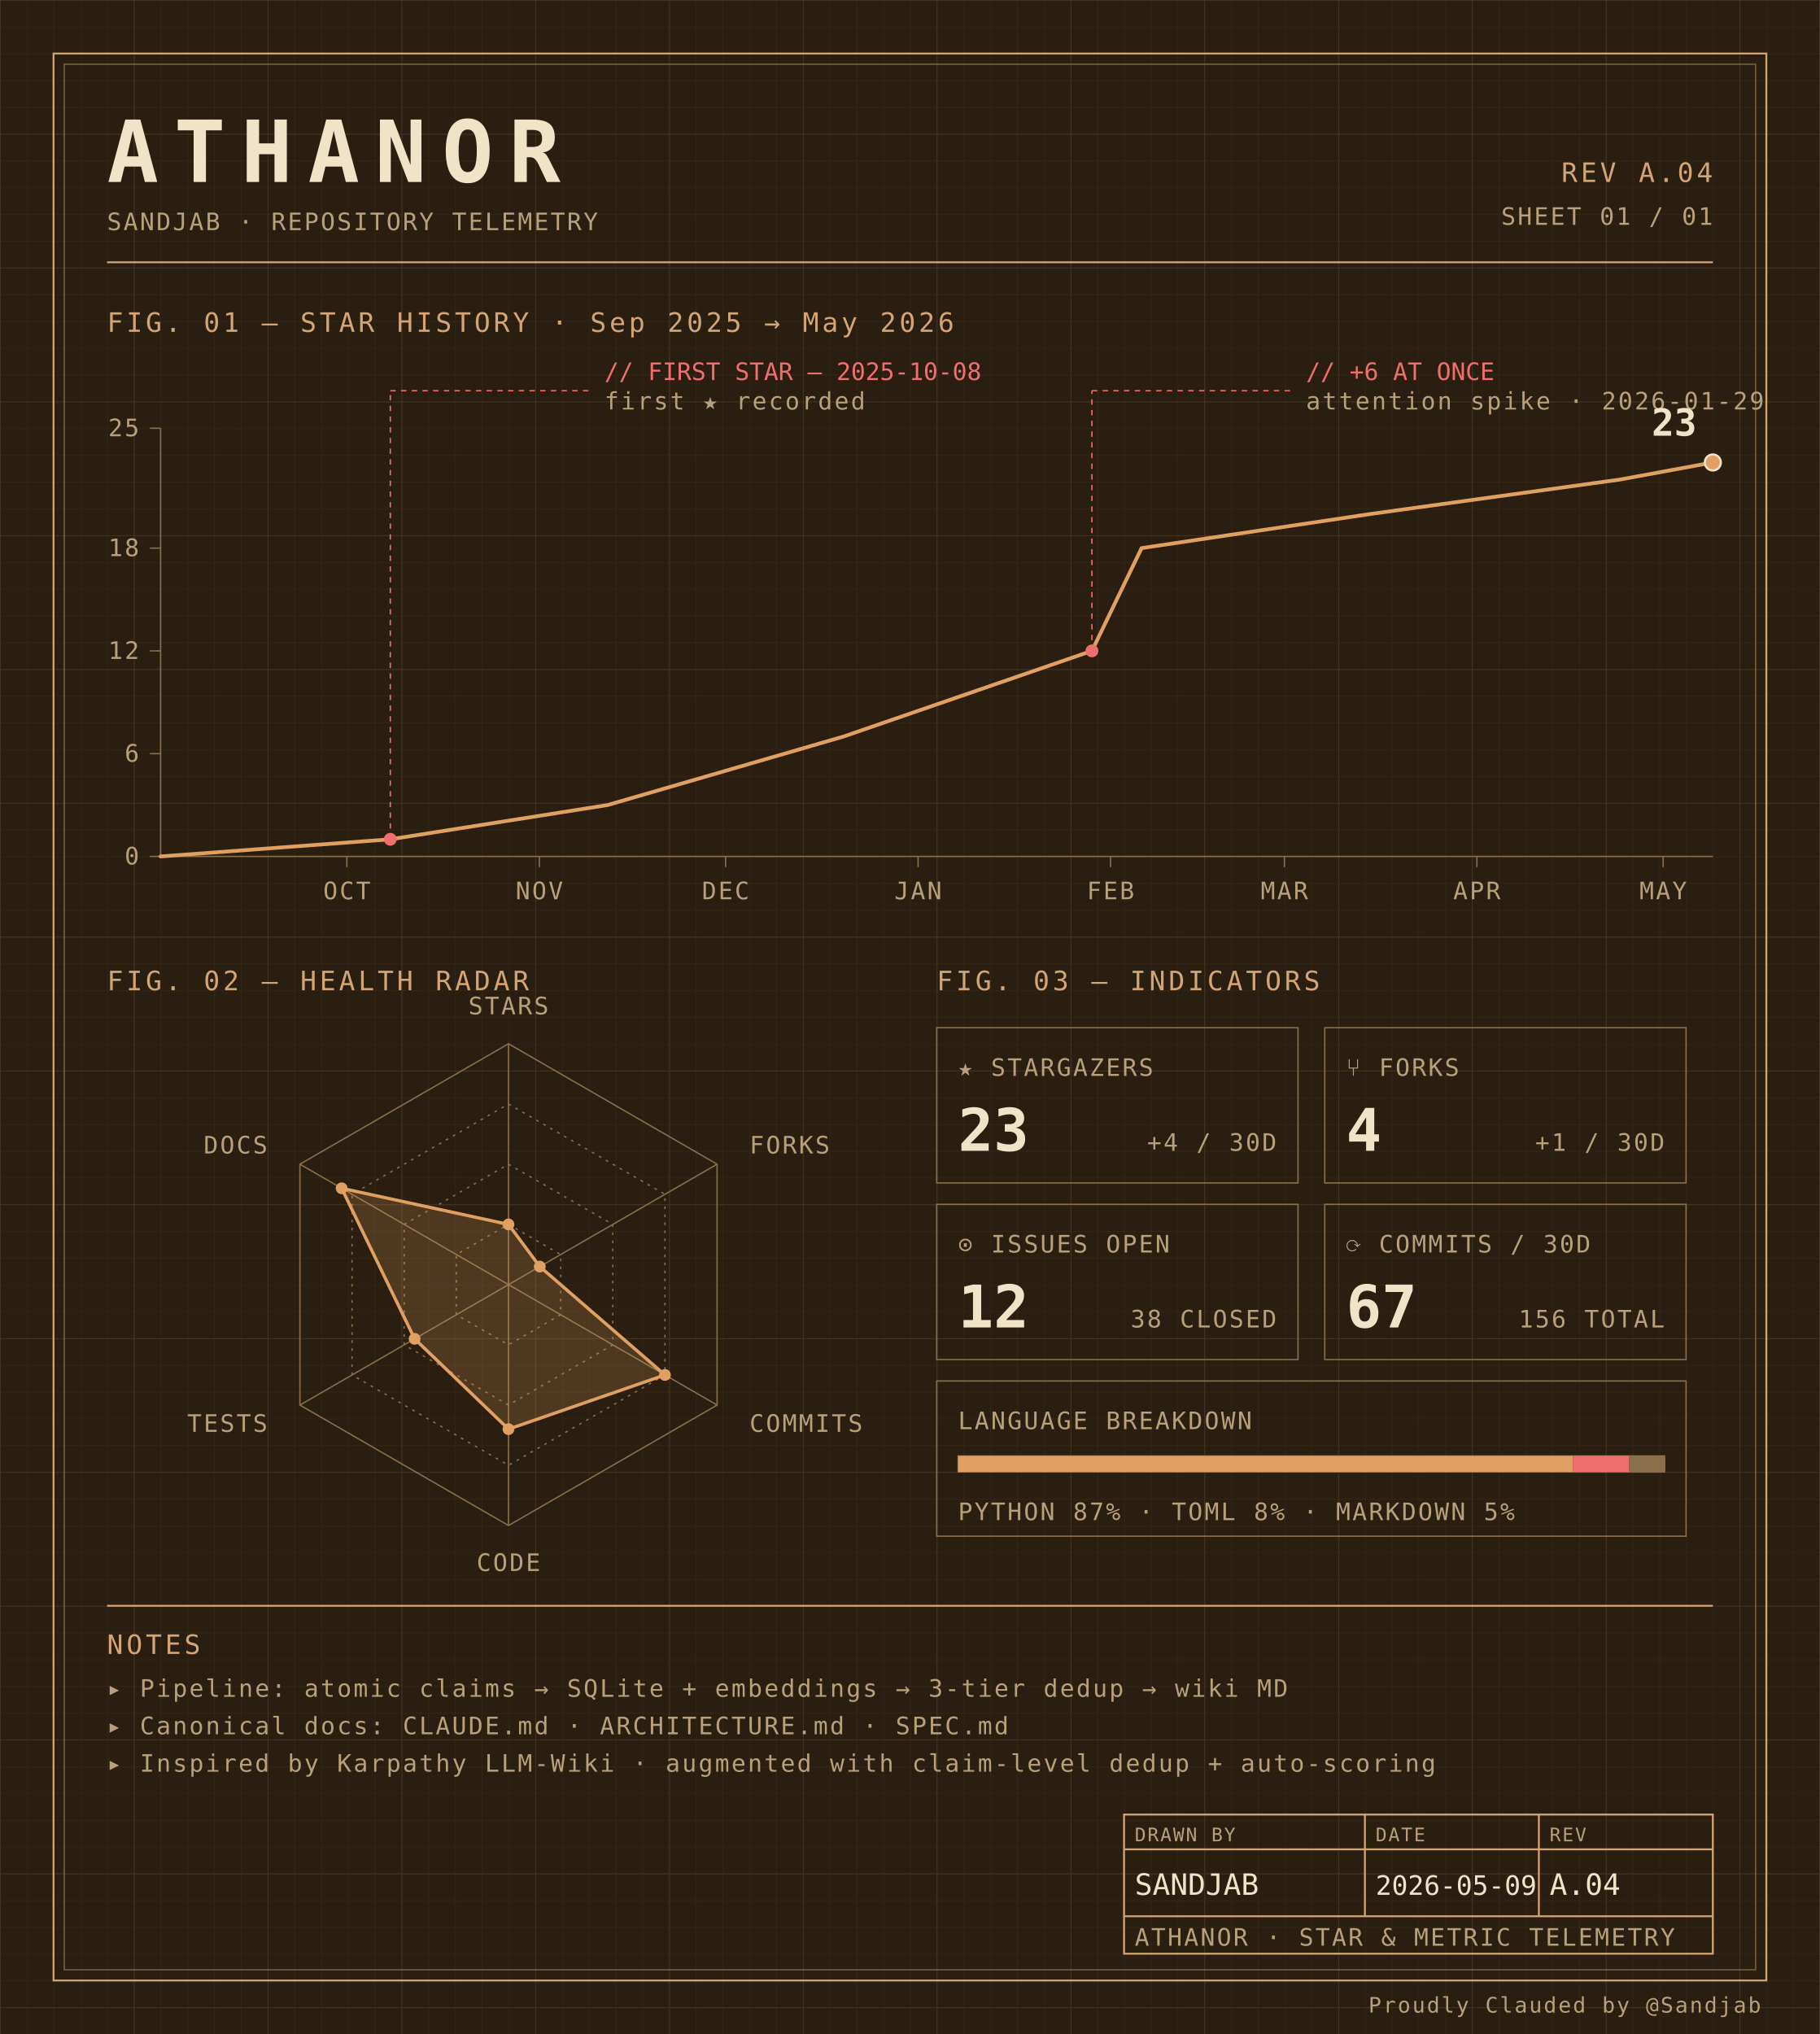
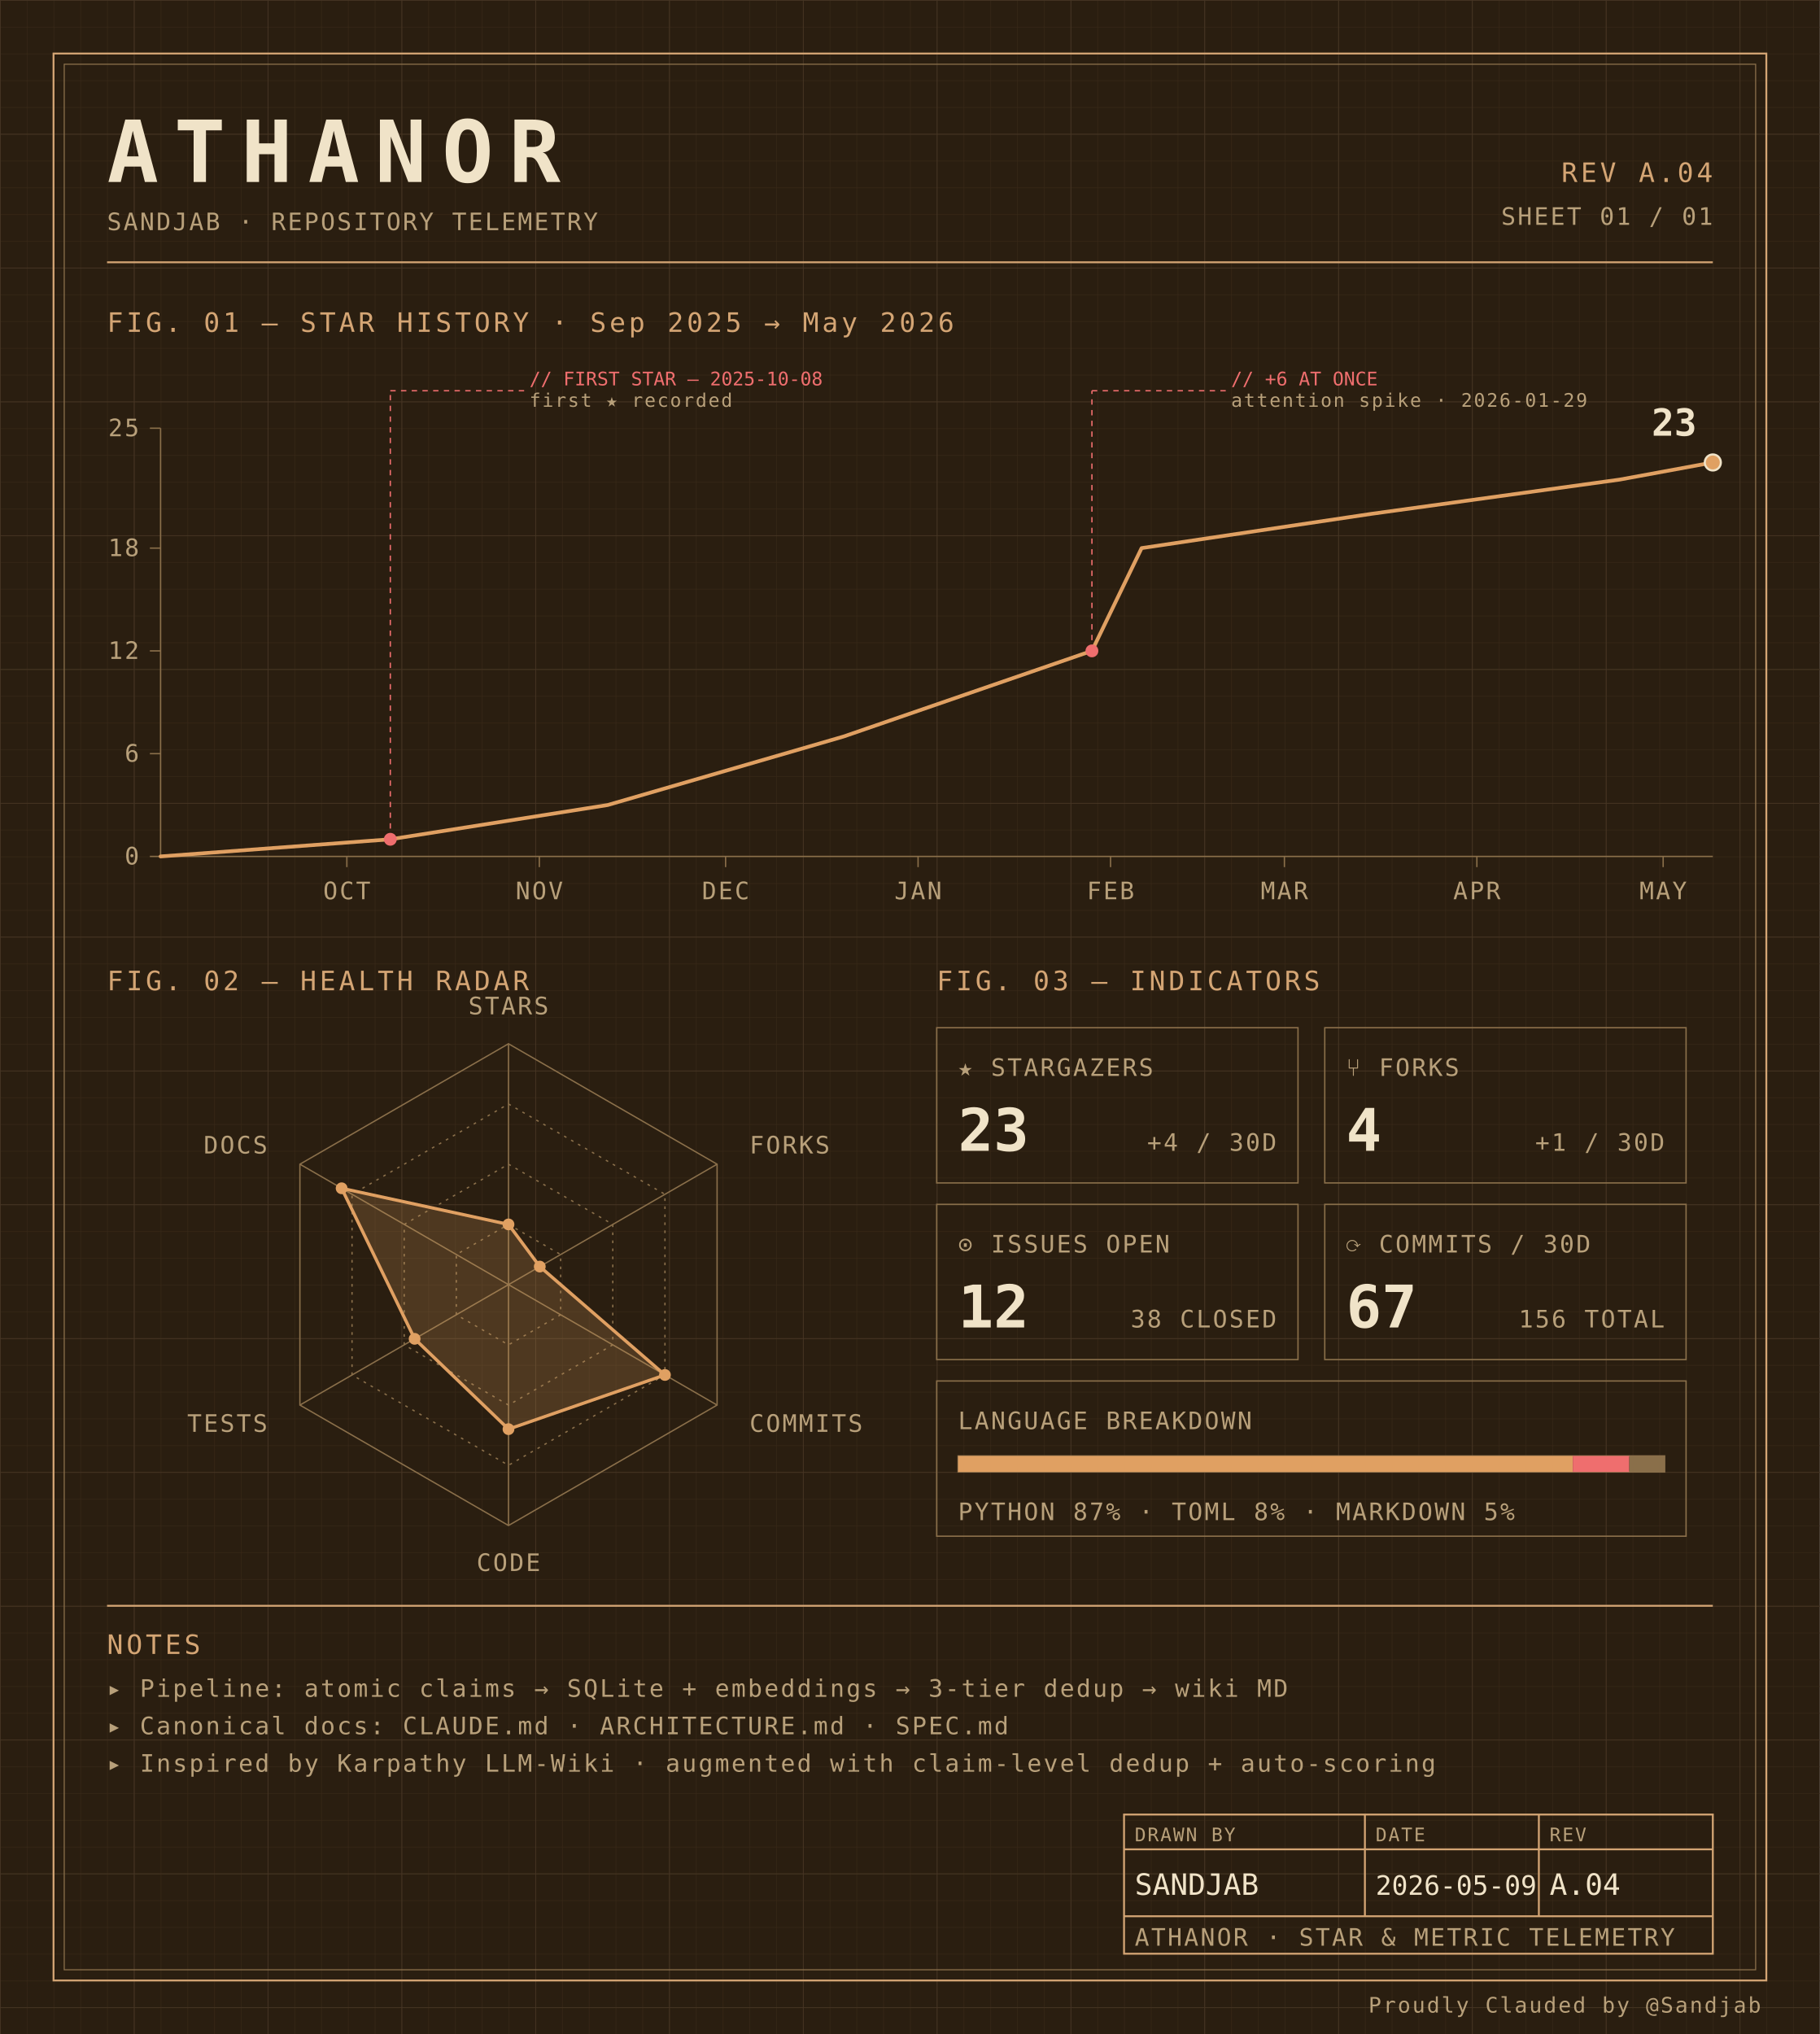
<svg xmlns="http://www.w3.org/2000/svg" width="100%" viewBox="0 0 680 760" role="img">
  <defs>
    <pattern id="grid-fine" width="10" height="10" patternUnits="userSpaceOnUse">
      <path d="M10 0H0V10" fill="none" stroke="#382818" stroke-width="0.4" />
    </pattern>
    <pattern id="grid-major" width="50" height="50" patternUnits="userSpaceOnUse">
      <path d="M50 0H0V50" fill="none" stroke="#463624" stroke-width="0.5" />
    </pattern>
  </defs>
  <rect x="0" y="0" width="680" height="760" fill="#2a1e10" />
  <rect x="0" y="0" width="680" height="760" fill="url(#grid-fine)" />
  <rect x="0" y="0" width="680" height="760" fill="url(#grid-major)" />
  <rect x="20" y="20" width="640" height="720" fill="none" stroke="#d4a574" stroke-width="0.7" />
  <rect x="24" y="24" width="632" height="712" fill="none" stroke="#8a6f4a" stroke-width="0.4" />
  <text x="40" y="68" font-family="ui-monospace, 'SF Mono', 'JetBrains Mono', 'Cascadia Code', Consolas, monospace" font-size="32" font-weight="700" fill="#f0e3c8" text-anchor="start" letter-spacing="0.18em">ATHANOR</text>
  <text x="40" y="86" font-family="ui-monospace, 'SF Mono', 'JetBrains Mono', 'Cascadia Code', Consolas, monospace" font-size="9" font-weight="400" fill="#b8a07a" text-anchor="start" letter-spacing="0.08em">SANDJAB · REPOSITORY TELEMETRY</text>
  <text x="640" y="68" font-family="ui-monospace, 'SF Mono', 'JetBrains Mono', 'Cascadia Code', Consolas, monospace" font-size="10" font-weight="400" fill="#d4a574" text-anchor="end" letter-spacing="0.12em">REV A.04</text>
  <text x="640" y="84" font-family="ui-monospace, 'SF Mono', 'JetBrains Mono', 'Cascadia Code', Consolas, monospace" font-size="9" font-weight="400" fill="#b8a07a" text-anchor="end" letter-spacing="0.08em">SHEET 01 / 01</text>
  <line x1="40" y1="98" x2="640" y2="98" stroke="#d4a574" stroke-width="0.7" />
  <text x="40" y="124" font-family="ui-monospace, 'SF Mono', 'JetBrains Mono', 'Cascadia Code', Consolas, monospace" font-size="10" font-weight="400" fill="#d4a574" text-anchor="start" letter-spacing="0.12em">FIG. 01 — STAR HISTORY · Sep 2025 → May 2026</text>
  <line x1="60" y1="160" x2="60" y2="320" stroke="#8a6f4a" stroke-width="0.5" />
  <line x1="60" y1="320" x2="640" y2="320" stroke="#8a6f4a" stroke-width="0.5" />
  <line x1="56" y1="320.0" x2="60" y2="320.0" stroke="#8a6f4a" stroke-width="0.5" />
  <text x="52" y="323.0" font-family="ui-monospace, 'SF Mono', 'JetBrains Mono', 'Cascadia Code', Consolas, monospace" font-size="9" font-weight="400" fill="#b8a07a" text-anchor="end" letter-spacing="0.08em">0</text>
  <line x1="56" y1="281.6" x2="60" y2="281.6" stroke="#8a6f4a" stroke-width="0.5" />
  <text x="52" y="284.6" font-family="ui-monospace, 'SF Mono', 'JetBrains Mono', 'Cascadia Code', Consolas, monospace" font-size="9" font-weight="400" fill="#b8a07a" text-anchor="end" letter-spacing="0.08em">6</text>
  <line x1="56" y1="243.2" x2="60" y2="243.2" stroke="#8a6f4a" stroke-width="0.5" />
  <text x="52" y="246.2" font-family="ui-monospace, 'SF Mono', 'JetBrains Mono', 'Cascadia Code', Consolas, monospace" font-size="9" font-weight="400" fill="#b8a07a" text-anchor="end" letter-spacing="0.08em">12</text>
  <line x1="56" y1="204.8" x2="60" y2="204.8" stroke="#8a6f4a" stroke-width="0.5" />
  <text x="52" y="207.8" font-family="ui-monospace, 'SF Mono', 'JetBrains Mono', 'Cascadia Code', Consolas, monospace" font-size="9" font-weight="400" fill="#b8a07a" text-anchor="end" letter-spacing="0.08em">18</text>
  <line x1="56" y1="160.0" x2="60" y2="160.0" stroke="#8a6f4a" stroke-width="0.5" />
  <text x="52" y="163.0" font-family="ui-monospace, 'SF Mono', 'JetBrains Mono', 'Cascadia Code', Consolas, monospace" font-size="9" font-weight="400" fill="#b8a07a" text-anchor="end" letter-spacing="0.08em">25</text>
  <line x1="129.6" y1="320" x2="129.6" y2="324" stroke="#8a6f4a" stroke-width="0.5" />
  <text x="129.6" y="336" font-family="ui-monospace, 'SF Mono', 'JetBrains Mono', 'Cascadia Code', Consolas, monospace" font-size="9" font-weight="400" fill="#b8a07a" text-anchor="middle" letter-spacing="0.08em">OCT</text>
  <line x1="201.52" y1="320" x2="201.52" y2="324" stroke="#8a6f4a" stroke-width="0.5" />
  <text x="201.52" y="336" font-family="ui-monospace, 'SF Mono', 'JetBrains Mono', 'Cascadia Code', Consolas, monospace" font-size="9" font-weight="400" fill="#b8a07a" text-anchor="middle" letter-spacing="0.08em">NOV</text>
  <line x1="271.12" y1="320" x2="271.12" y2="324" stroke="#8a6f4a" stroke-width="0.5" />
  <text x="271.12" y="336" font-family="ui-monospace, 'SF Mono', 'JetBrains Mono', 'Cascadia Code', Consolas, monospace" font-size="9" font-weight="400" fill="#b8a07a" text-anchor="middle" letter-spacing="0.08em">DEC</text>
  <line x1="343.04" y1="320" x2="343.04" y2="324" stroke="#8a6f4a" stroke-width="0.5" />
  <text x="343.04" y="336" font-family="ui-monospace, 'SF Mono', 'JetBrains Mono', 'Cascadia Code', Consolas, monospace" font-size="9" font-weight="400" fill="#b8a07a" text-anchor="middle" letter-spacing="0.08em">JAN</text>
  <line x1="414.96" y1="320" x2="414.96" y2="324" stroke="#8a6f4a" stroke-width="0.5" />
  <text x="414.96" y="336" font-family="ui-monospace, 'SF Mono', 'JetBrains Mono', 'Cascadia Code', Consolas, monospace" font-size="9" font-weight="400" fill="#b8a07a" text-anchor="middle" letter-spacing="0.08em">FEB</text>
  <line x1="479.92" y1="320" x2="479.92" y2="324" stroke="#8a6f4a" stroke-width="0.5" />
  <text x="479.92" y="336" font-family="ui-monospace, 'SF Mono', 'JetBrains Mono', 'Cascadia Code', Consolas, monospace" font-size="9" font-weight="400" fill="#b8a07a" text-anchor="middle" letter-spacing="0.08em">MAR</text>
  <line x1="551.84" y1="320" x2="551.84" y2="324" stroke="#8a6f4a" stroke-width="0.5" />
  <text x="551.84" y="336" font-family="ui-monospace, 'SF Mono', 'JetBrains Mono', 'Cascadia Code', Consolas, monospace" font-size="9" font-weight="400" fill="#b8a07a" text-anchor="middle" letter-spacing="0.08em">APR</text>
  <line x1="621.44" y1="320" x2="621.44" y2="324" stroke="#8a6f4a" stroke-width="0.5" />
  <text x="621.44" y="336" font-family="ui-monospace, 'SF Mono', 'JetBrains Mono', 'Cascadia Code', Consolas, monospace" font-size="9" font-weight="400" fill="#b8a07a" text-anchor="middle" letter-spacing="0.08em">MAY</text>
  <path d="M 60.00,320.00 L 145.84,313.60 227.04,300.80 315.20,275.20 408.00,243.20 426.56,204.80 512.40,192.00 605.20,179.20 640.00,172.80" fill="none" stroke="#e0a062" stroke-width="1.4" stroke-linejoin="round" stroke-linecap="round" />
  <circle cx="145.84" cy="313.6" r="2.4" fill="#ef6e6e" />
  <line x1="145.84" y1="313.6" x2="145.84" y2="146" stroke="#ef6e6e" stroke-width="0.5" stroke-dasharray="2,2" fill="none" />
-   <line x1="145.84" y1="146" x2="221.84" y2="146" stroke="#ef6e6e" stroke-width="0.5" stroke-dasharray="2,2" fill="none" />
-   <text x="225.84" y="142" font-family="ui-monospace, 'SF Mono', 'JetBrains Mono', 'Cascadia Code', Consolas, monospace" font-size="9" font-weight="400" fill="#ef6e6e" text-anchor="start" letter-spacing="normal">// FIRST STAR — 2025-10-08</text>
-   <text x="225.84" y="153" font-family="ui-monospace, 'SF Mono', 'JetBrains Mono', 'Cascadia Code', Consolas, monospace" font-size="9" font-weight="400" fill="#b8a07a" text-anchor="start" letter-spacing="0.08em">first ★ recorded</text>
+   <line x1="145.84" y1="146" x2="195.84" y2="146" stroke="#ef6e6e" stroke-width="0.5" stroke-dasharray="2,2" fill="none" />
+   <text x="197.84" y="144" font-family="ui-monospace, 'SF Mono', 'JetBrains Mono', 'Cascadia Code', Consolas, monospace" font-size="7" font-weight="400" fill="#ef6e6e" text-anchor="start" letter-spacing="normal">// FIRST STAR — 2025-10-08</text>
+   <text x="197.84" y="152" font-family="ui-monospace, 'SF Mono', 'JetBrains Mono', 'Cascadia Code', Consolas, monospace" font-size="7" font-weight="400" fill="#b8a07a" text-anchor="start" letter-spacing="0.08em">first ★ recorded</text>
  <circle cx="408.0" cy="243.2" r="2.4" fill="#ef6e6e" />
  <line x1="408.0" y1="243.2" x2="408.0" y2="146" stroke="#ef6e6e" stroke-width="0.5" stroke-dasharray="2,2" fill="none" />
-   <line x1="408.0" y1="146" x2="484.0" y2="146" stroke="#ef6e6e" stroke-width="0.5" stroke-dasharray="2,2" fill="none" />
-   <text x="488.0" y="142" font-family="ui-monospace, 'SF Mono', 'JetBrains Mono', 'Cascadia Code', Consolas, monospace" font-size="9" font-weight="400" fill="#ef6e6e" text-anchor="start" letter-spacing="normal">// +6 AT ONCE</text>
-   <text x="488.0" y="153" font-family="ui-monospace, 'SF Mono', 'JetBrains Mono', 'Cascadia Code', Consolas, monospace" font-size="9" font-weight="400" fill="#b8a07a" text-anchor="start" letter-spacing="0.08em">attention spike · 2026-01-29</text>
+   <line x1="408.0" y1="146" x2="458.0" y2="146" stroke="#ef6e6e" stroke-width="0.5" stroke-dasharray="2,2" fill="none" />
+   <text x="460.0" y="144" font-family="ui-monospace, 'SF Mono', 'JetBrains Mono', 'Cascadia Code', Consolas, monospace" font-size="7" font-weight="400" fill="#ef6e6e" text-anchor="start" letter-spacing="normal">// +6 AT ONCE</text>
+   <text x="460.0" y="152" font-family="ui-monospace, 'SF Mono', 'JetBrains Mono', 'Cascadia Code', Consolas, monospace" font-size="7" font-weight="400" fill="#b8a07a" text-anchor="start" letter-spacing="0.08em">attention spike · 2026-01-29</text>
  <circle cx="640.0" cy="172.8" r="3" fill="#e0a062" stroke="#f0e3c8" stroke-width="0.8" />
  <text x="634.0" y="162.8" font-family="ui-monospace, 'SF Mono', 'JetBrains Mono', 'Cascadia Code', Consolas, monospace" font-size="14" font-weight="700" fill="#f0e3c8" text-anchor="end" letter-spacing="normal">23</text>
  <text x="40" y="370" font-family="ui-monospace, 'SF Mono', 'JetBrains Mono', 'Cascadia Code', Consolas, monospace" font-size="10" font-weight="400" fill="#d4a574" text-anchor="start" letter-spacing="0.12em">FIG. 02 — HEALTH RADAR</text>
  <g transform="translate(190 480)">
    <polygon points="0.00,-90.00 77.94,-45.00 77.94,45.00 0.00,90.00 -77.94,45.00 -77.94,-45.00" fill="none" stroke="#8a6f4a" stroke-width="0.5" />
    <polygon points="0.00,-67.50 58.46,-33.75 58.46,33.75 0.00,67.50 -58.46,33.75 -58.46,-33.75" fill="none" stroke="#8a6f4a" stroke-width="0.5" stroke-dasharray="1,2" />
    <polygon points="0.00,-45.00 38.97,-22.50 38.97,22.50 0.00,45.00 -38.97,22.50 -38.97,-22.50" fill="none" stroke="#8a6f4a" stroke-width="0.5" stroke-dasharray="1,2" />
    <polygon points="0.00,-22.50 19.49,-11.25 19.49,11.25 0.00,22.50 -19.49,11.25 -19.49,-11.25" fill="none" stroke="#8a6f4a" stroke-width="0.5" stroke-dasharray="1,2" />
    <line x1="0" y1="0" x2="0.00" y2="-90.00" stroke="#8a6f4a" stroke-width="0.5" />
    <line x1="0" y1="0" x2="77.94" y2="-45.00" stroke="#8a6f4a" stroke-width="0.5" />
    <line x1="0" y1="0" x2="77.94" y2="45.00" stroke="#8a6f4a" stroke-width="0.5" />
    <line x1="0" y1="0" x2="0.00" y2="90.00" stroke="#8a6f4a" stroke-width="0.5" />
    <line x1="0" y1="0" x2="-77.94" y2="45.00" stroke="#8a6f4a" stroke-width="0.5" />
    <line x1="0" y1="0" x2="-77.94" y2="-45.00" stroke="#8a6f4a" stroke-width="0.5" />
    <polygon points="0.00,-22.50 11.69,-6.75 58.46,33.75 0.00,54.00 -35.07,20.25 -62.35,-36.00" fill="#e0a062" fill-opacity="0.2" stroke="#e0a062" stroke-width="1.2" />
    <circle cx="0.00" cy="-22.50" r="2.2" fill="#e0a062" />
    <circle cx="11.69" cy="-6.75" r="2.2" fill="#e0a062" />
    <circle cx="58.46" cy="33.75" r="2.2" fill="#e0a062" />
    <circle cx="0.00" cy="54.00" r="2.2" fill="#e0a062" />
    <circle cx="-35.07" cy="20.25" r="2.2" fill="#e0a062" />
    <circle cx="-62.35" cy="-36.00" r="2.2" fill="#e0a062" />
    <text x="6.3681633555662356e-15" y="-101" font-family="ui-monospace, 'SF Mono', 'JetBrains Mono', 'Cascadia Code', Consolas, monospace" font-size="9" font-weight="400" fill="#b8a07a" text-anchor="middle" letter-spacing="0.08em">STARS</text>
    <text x="90.067" y="-49" font-family="ui-monospace, 'SF Mono', 'JetBrains Mono', 'Cascadia Code', Consolas, monospace" font-size="9" font-weight="400" fill="#b8a07a" text-anchor="start" letter-spacing="0.08em">FORKS</text>
    <text x="90.067" y="55" font-family="ui-monospace, 'SF Mono', 'JetBrains Mono', 'Cascadia Code', Consolas, monospace" font-size="9" font-weight="400" fill="#b8a07a" text-anchor="start" letter-spacing="0.08em">COMMITS</text>
    <text x="6.3681633555662356e-15" y="107" font-family="ui-monospace, 'SF Mono', 'JetBrains Mono', 'Cascadia Code', Consolas, monospace" font-size="9" font-weight="400" fill="#b8a07a" text-anchor="middle" letter-spacing="0.08em">CODE</text>
    <text x="-90.067" y="55" font-family="ui-monospace, 'SF Mono', 'JetBrains Mono', 'Cascadia Code', Consolas, monospace" font-size="9" font-weight="400" fill="#b8a07a" text-anchor="end" letter-spacing="0.08em">TESTS</text>
    <text x="-90.067" y="-49" font-family="ui-monospace, 'SF Mono', 'JetBrains Mono', 'Cascadia Code', Consolas, monospace" font-size="9" font-weight="400" fill="#b8a07a" text-anchor="end" letter-spacing="0.08em">DOCS</text>
  </g>
  <text x="350" y="370" font-family="ui-monospace, 'SF Mono', 'JetBrains Mono', 'Cascadia Code', Consolas, monospace" font-size="10" font-weight="400" fill="#d4a574" text-anchor="start" letter-spacing="0.12em">FIG. 03 — INDICATORS</text>
  <rect x="350" y="384" width="135" height="58" fill="none" stroke="#8a6f4a" stroke-width="0.5" />
  <text x="358" y="402" font-family="ui-monospace, 'SF Mono', 'JetBrains Mono', 'Cascadia Code', Consolas, monospace" font-size="9" font-weight="400" fill="#b8a07a" text-anchor="start" letter-spacing="0.08em">★ STARGAZERS</text>
  <text x="358" y="430" font-family="ui-monospace, 'SF Mono', 'JetBrains Mono', 'Cascadia Code', Consolas, monospace" font-size="22" font-weight="700" fill="#f0e3c8" text-anchor="start" letter-spacing="normal">23</text>
  <text x="477" y="430" font-family="ui-monospace, 'SF Mono', 'JetBrains Mono', 'Cascadia Code', Consolas, monospace" font-size="9" font-weight="400" fill="#b8a07a" text-anchor="end" letter-spacing="0.08em">+4 / 30D</text>
  <rect x="495" y="384" width="135" height="58" fill="none" stroke="#8a6f4a" stroke-width="0.5" />
  <text x="503" y="402" font-family="ui-monospace, 'SF Mono', 'JetBrains Mono', 'Cascadia Code', Consolas, monospace" font-size="9" font-weight="400" fill="#b8a07a" text-anchor="start" letter-spacing="0.08em">⑂ FORKS</text>
  <text x="503" y="430" font-family="ui-monospace, 'SF Mono', 'JetBrains Mono', 'Cascadia Code', Consolas, monospace" font-size="22" font-weight="700" fill="#f0e3c8" text-anchor="start" letter-spacing="normal">4</text>
  <text x="622" y="430" font-family="ui-monospace, 'SF Mono', 'JetBrains Mono', 'Cascadia Code', Consolas, monospace" font-size="9" font-weight="400" fill="#b8a07a" text-anchor="end" letter-spacing="0.08em">+1 / 30D</text>
  <rect x="350" y="450" width="135" height="58" fill="none" stroke="#8a6f4a" stroke-width="0.5" />
  <text x="358" y="468" font-family="ui-monospace, 'SF Mono', 'JetBrains Mono', 'Cascadia Code', Consolas, monospace" font-size="9" font-weight="400" fill="#b8a07a" text-anchor="start" letter-spacing="0.08em">⊙ ISSUES OPEN</text>
  <text x="358" y="496" font-family="ui-monospace, 'SF Mono', 'JetBrains Mono', 'Cascadia Code', Consolas, monospace" font-size="22" font-weight="700" fill="#f0e3c8" text-anchor="start" letter-spacing="normal">12</text>
  <text x="477" y="496" font-family="ui-monospace, 'SF Mono', 'JetBrains Mono', 'Cascadia Code', Consolas, monospace" font-size="9" font-weight="400" fill="#b8a07a" text-anchor="end" letter-spacing="0.08em">38 CLOSED</text>
  <rect x="495" y="450" width="135" height="58" fill="none" stroke="#8a6f4a" stroke-width="0.5" />
  <text x="503" y="468" font-family="ui-monospace, 'SF Mono', 'JetBrains Mono', 'Cascadia Code', Consolas, monospace" font-size="9" font-weight="400" fill="#b8a07a" text-anchor="start" letter-spacing="0.08em">⟳ COMMITS / 30D</text>
  <text x="503" y="496" font-family="ui-monospace, 'SF Mono', 'JetBrains Mono', 'Cascadia Code', Consolas, monospace" font-size="22" font-weight="700" fill="#f0e3c8" text-anchor="start" letter-spacing="normal">67</text>
  <text x="622" y="496" font-family="ui-monospace, 'SF Mono', 'JetBrains Mono', 'Cascadia Code', Consolas, monospace" font-size="9" font-weight="400" fill="#b8a07a" text-anchor="end" letter-spacing="0.08em">156 TOTAL</text>
  <rect x="350" y="516" width="280" height="58" fill="none" stroke="#8a6f4a" stroke-width="0.5" />
  <text x="358" y="534" font-family="ui-monospace, 'SF Mono', 'JetBrains Mono', 'Cascadia Code', Consolas, monospace" font-size="9" font-weight="400" fill="#b8a07a" text-anchor="start" letter-spacing="0.08em">LANGUAGE BREAKDOWN</text>
  <rect x="358" y="544" width="264" height="6" fill="none" stroke="#8a6f4a" stroke-width="0.5" />
  <rect x="358" y="544" width="229.68" height="6" fill="#e0a062" />
  <rect x="587.68" y="544" width="21.12" height="6" fill="#ef6e6e" />
  <rect x="608.8" y="544" width="13.20" height="6" fill="#8a6f4a" />
  <text x="358" y="568" font-family="ui-monospace, 'SF Mono', 'JetBrains Mono', 'Cascadia Code', Consolas, monospace" font-size="9" font-weight="400" fill="#b8a07a" text-anchor="start" letter-spacing="0.08em">PYTHON 87% · TOML 8% · MARKDOWN 5%</text>
  <line x1="40" y1="600" x2="640" y2="600" stroke="#d4a574" stroke-width="0.7" />
  <text x="40" y="618" font-family="ui-monospace, 'SF Mono', 'JetBrains Mono', 'Cascadia Code', Consolas, monospace" font-size="10" font-weight="400" fill="#d4a574" text-anchor="start" letter-spacing="0.12em">NOTES</text>
  <text x="40" y="634" font-family="ui-monospace, 'SF Mono', 'JetBrains Mono', 'Cascadia Code', Consolas, monospace" font-size="9" font-weight="400" fill="#b8a07a" text-anchor="start" letter-spacing="0.08em">▸ Pipeline: atomic claims → SQLite + embeddings → 3-tier dedup → wiki MD</text>
  <text x="40" y="648" font-family="ui-monospace, 'SF Mono', 'JetBrains Mono', 'Cascadia Code', Consolas, monospace" font-size="9" font-weight="400" fill="#b8a07a" text-anchor="start" letter-spacing="0.08em">▸ Canonical docs: CLAUDE.md · ARCHITECTURE.md · SPEC.md</text>
  <text x="40" y="662" font-family="ui-monospace, 'SF Mono', 'JetBrains Mono', 'Cascadia Code', Consolas, monospace" font-size="9" font-weight="400" fill="#b8a07a" text-anchor="start" letter-spacing="0.08em">▸ Inspired by Karpathy LLM-Wiki · augmented with claim-level dedup + auto-scoring</text>
  <rect x="420" y="678" width="220" height="52" fill="none" stroke="#d4a574" stroke-width="0.7" />
  <line x1="420" y1="691" x2="640" y2="691" stroke="#d4a574" stroke-width="0.7" />
  <line x1="420" y1="716" x2="640" y2="716" stroke="#d4a574" stroke-width="0.7" />
  <line x1="510" y1="678" x2="510" y2="716" stroke="#d4a574" stroke-width="0.7" />
  <line x1="575" y1="678" x2="575" y2="716" stroke="#d4a574" stroke-width="0.7" />
  <text x="424" y="688" font-family="ui-monospace, 'SF Mono', 'JetBrains Mono', 'Cascadia Code', Consolas, monospace" font-size="7" font-weight="400" fill="#b8a07a" text-anchor="start" letter-spacing="0.08em">DRAWN BY</text>
  <text x="514" y="688" font-family="ui-monospace, 'SF Mono', 'JetBrains Mono', 'Cascadia Code', Consolas, monospace" font-size="7" font-weight="400" fill="#b8a07a" text-anchor="start" letter-spacing="0.08em">DATE</text>
  <text x="579" y="688" font-family="ui-monospace, 'SF Mono', 'JetBrains Mono', 'Cascadia Code', Consolas, monospace" font-size="7" font-weight="400" fill="#b8a07a" text-anchor="start" letter-spacing="0.08em">REV</text>
  <text x="424" y="708" font-family="ui-monospace, 'SF Mono', 'JetBrains Mono', 'Cascadia Code', Consolas, monospace" font-size="11" font-weight="400" fill="#f0e3c8" text-anchor="start" letter-spacing="normal">SANDJAB</text>
  <text x="514" y="708" font-family="ui-monospace, 'SF Mono', 'JetBrains Mono', 'Cascadia Code', Consolas, monospace" font-size="10" font-weight="400" fill="#f0e3c8" text-anchor="start" letter-spacing="normal">2026-05-09</text>
  <text x="579" y="708" font-family="ui-monospace, 'SF Mono', 'JetBrains Mono', 'Cascadia Code', Consolas, monospace" font-size="11" font-weight="400" fill="#f0e3c8" text-anchor="start" letter-spacing="normal">A.04</text>
  <text x="424" y="727" font-family="ui-monospace, 'SF Mono', 'JetBrains Mono', 'Cascadia Code', Consolas, monospace" font-size="9" font-weight="400" fill="#b8a07a" text-anchor="start" letter-spacing="0.08em">ATHANOR · STAR &amp; METRIC TELEMETRY</text>
  <text x="658" y="752" font-family="ui-monospace, 'SF Mono', 'JetBrains Mono', 'Cascadia Code', Consolas, monospace" font-size="8" font-weight="400" fill="#b8a07a" text-anchor="end" letter-spacing="0.08em">Proudly Clauded by @Sandjab</text>
</svg>
